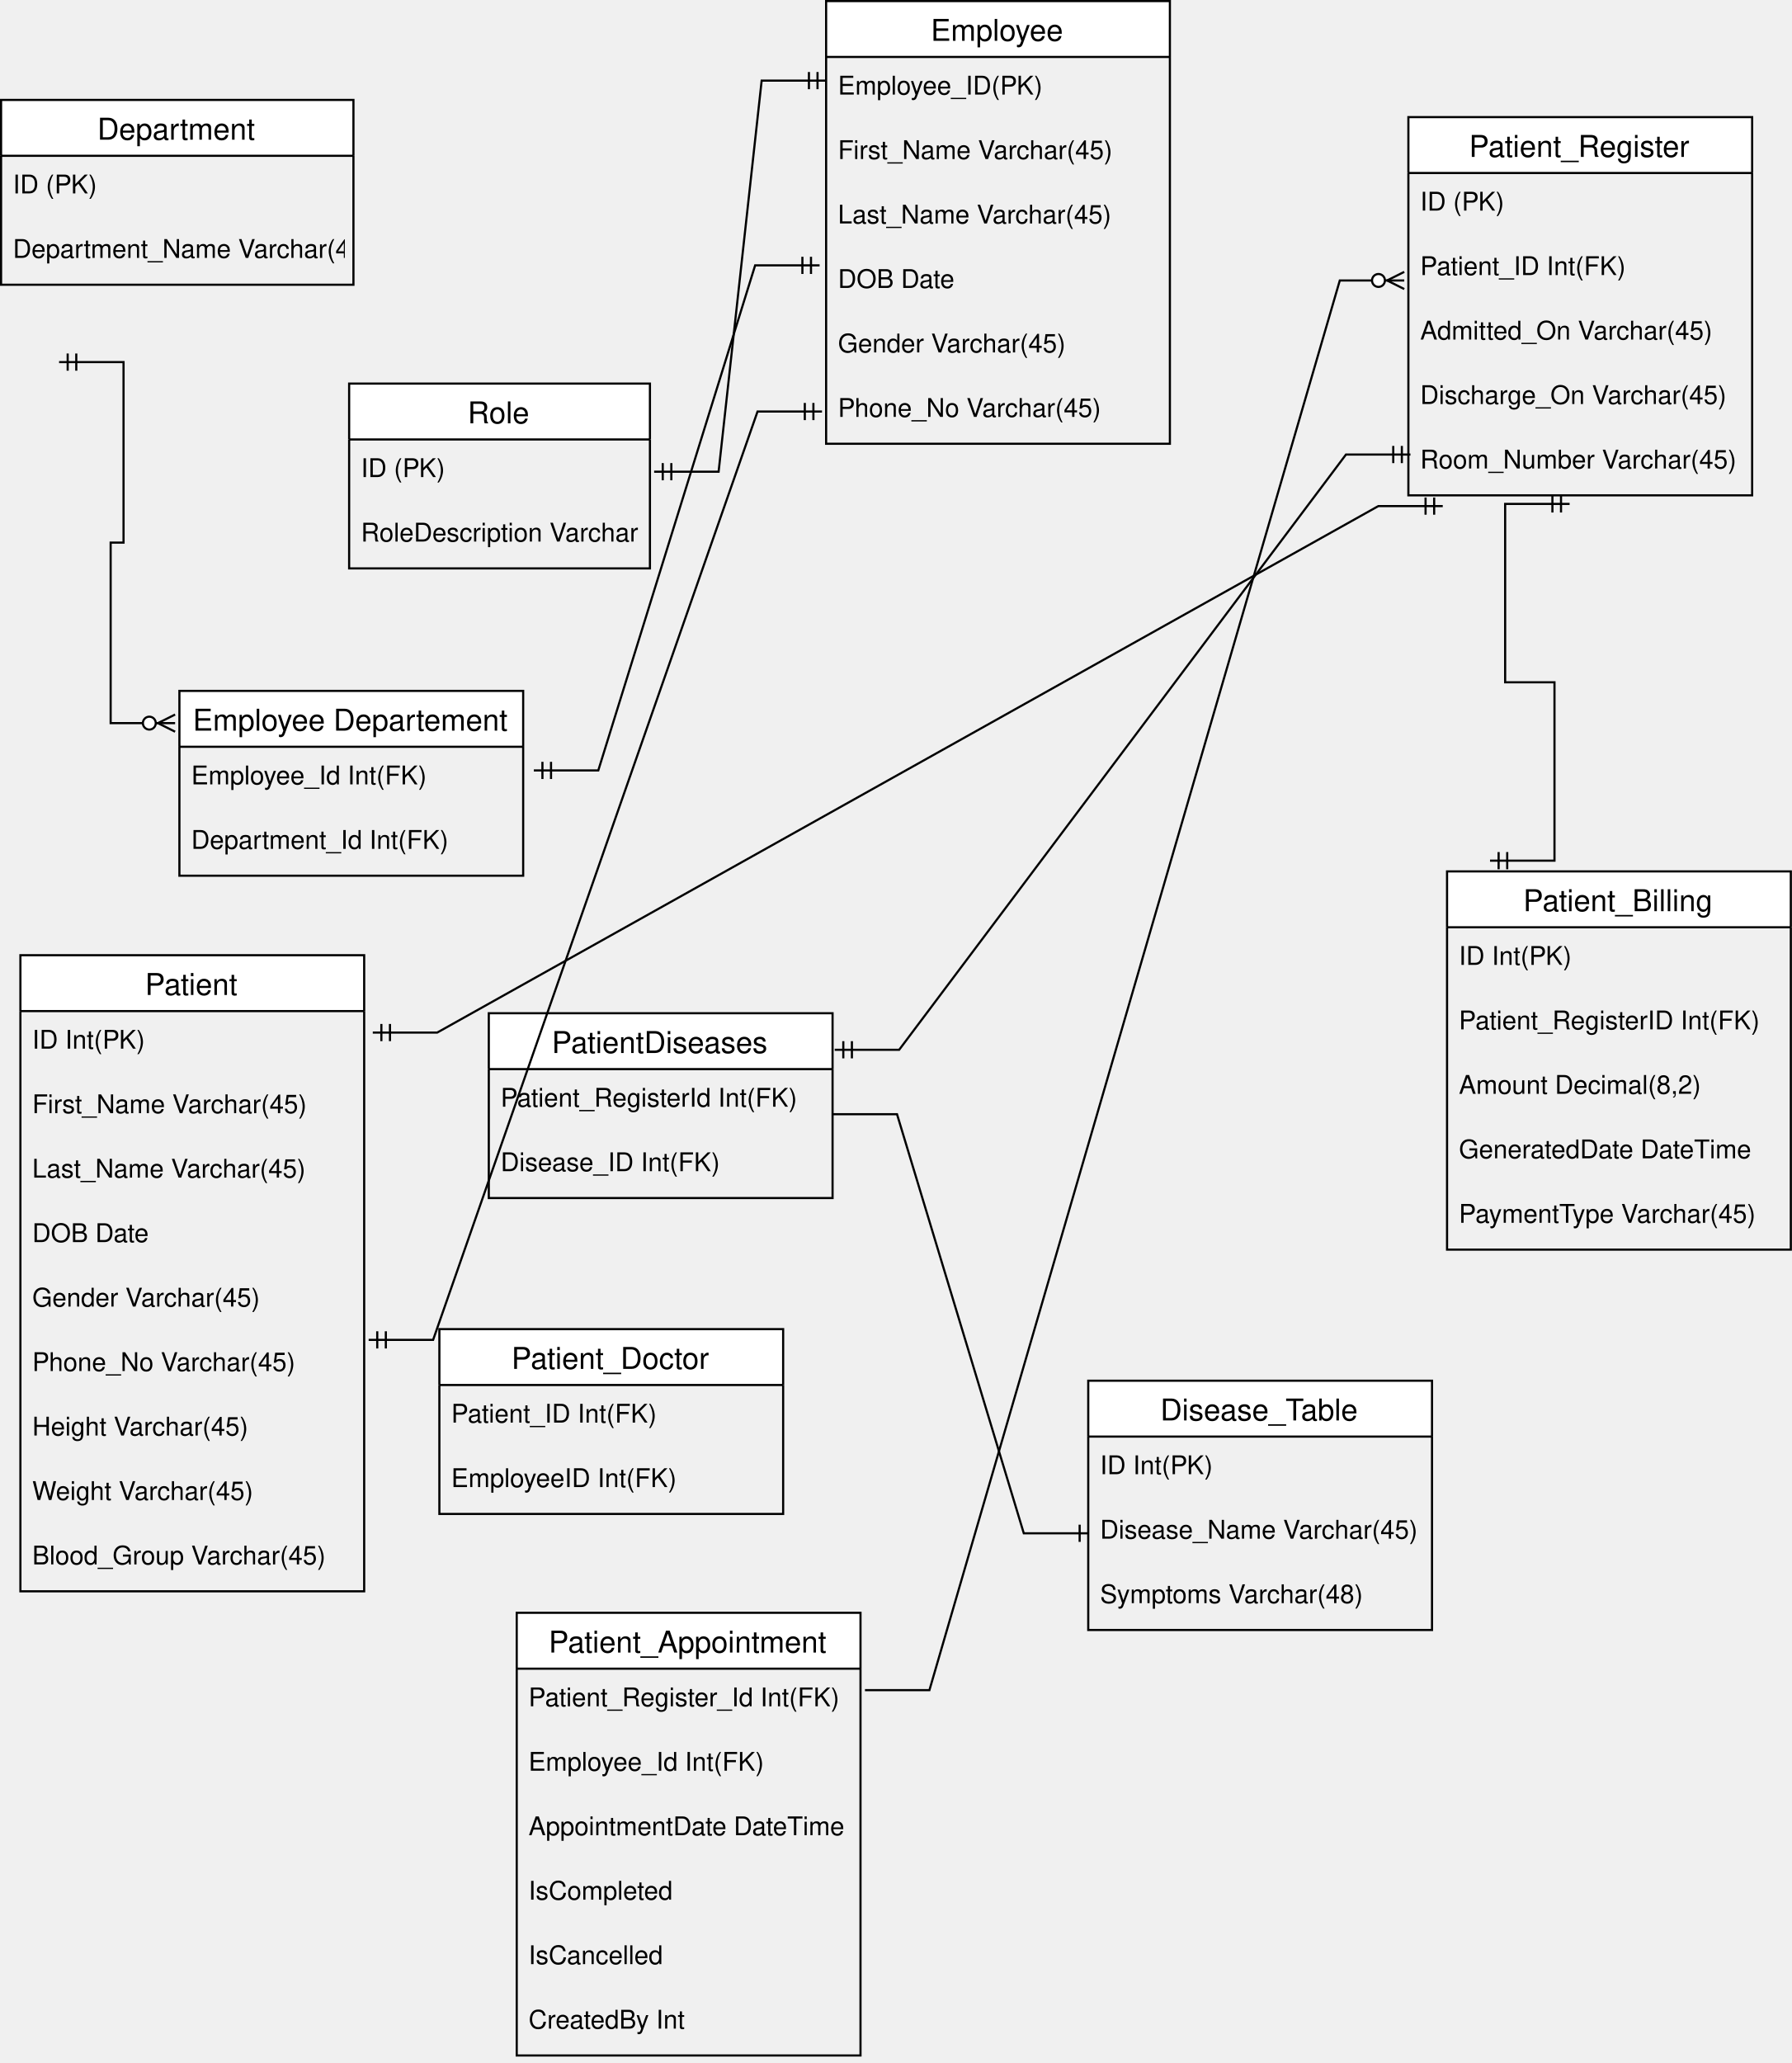
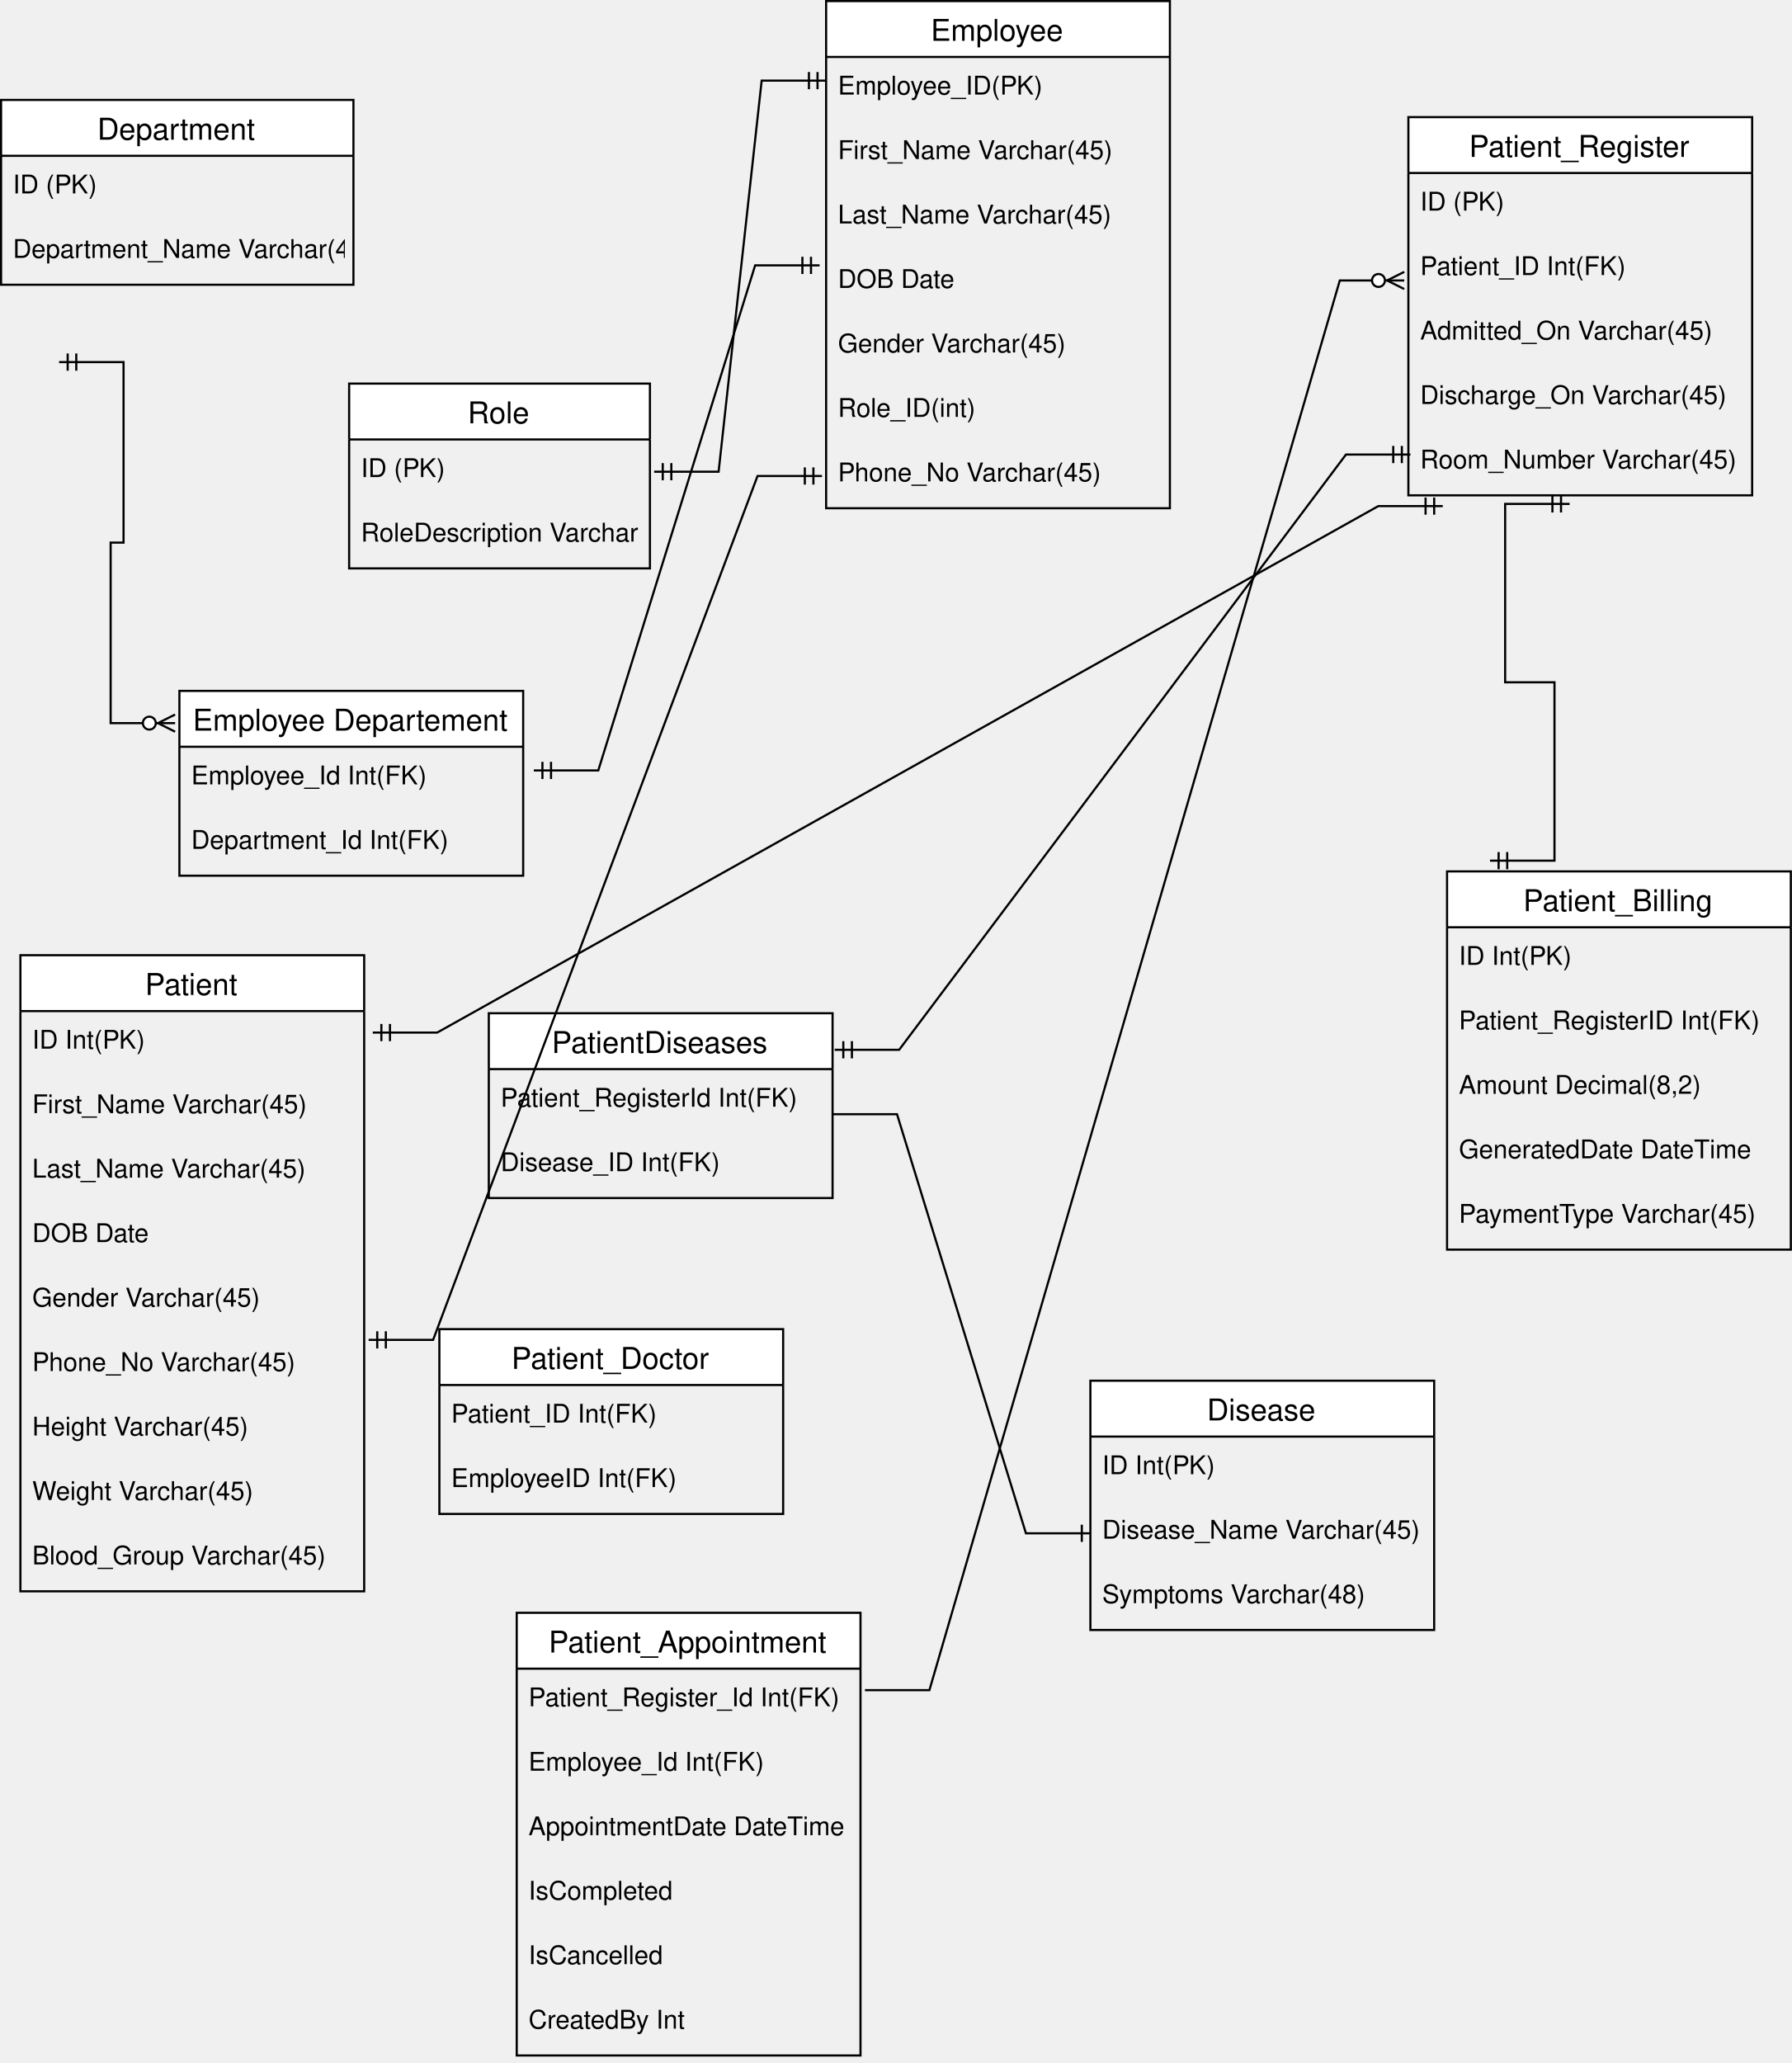
- <svg xmlns="http://www.w3.org/2000/svg" version="1.1" width="834px" height="960px" viewBox="-0.5 -0.5 834 960" content="&lt;mxfile host=&quot;app.diagrams.net&quot; modified=&quot;2022-04-13T08:06:04.746Z&quot; agent=&quot;5.0 (Windows NT 10.0; Win64; x64) AppleWebKit/537.36 (KHTML, like Gecko) Chrome/100.0.49.75 Safari/537.36&quot; etag=&quot;mmQfSFdGTIokYas659cC&quot; version=&quot;17.4.3&quot; type=&quot;github&quot;&gt;&lt;diagram id=&quot;Iy3N-nfoCOLkDRjxHkdD&quot; name=&quot;Page-1&quot;&gt;7V1tc5s4EP41mel9cAaJF5uPsd2muctbkzS96xcPMYrNFZAHy43Jrz8Bkg1IsR2DwblRp9NaQshCz7Or1WpZn+iDYHkeObPpFXaRfwI1d3miD08gBNDq0f+Smjir6fVgVjGJPDer0tYV994rYnfy2oXnonmhIcHYJ96MVYKscozDEI1JoaETRfil2OwZ+26hYuZMUOGmpOJ+7PhIaPbDc8mUPQXsruu/Im8yZd8MgGVnV56c8a9JhBch+74TqD+nf7LLgcP7Yt87nzoufslV6Z9P9EGEMck+BcsB8pO5LU7blzeursYdoZDsdMPDd3I76f5rjGxtcTX62n187HcAZPD9dvwFm5Ehop2SIOl2AE/O+PBJzKds/uIFvhPSUv8Zh+SeXdFoeTz1fPfSifEiGdOc0Dnipf4UR94rbe/49BKgFfRyRBgjoFVocZ/cyfqM0Jy2ueUPCkpVV86y0PDSmRM+Guz7zmzuPaXjS24MnGjihX1MCA5YI8f3JiH9PKZ9oYg/UzYqYNCyONFs7n+jiKBlropN/DnCASJRTJuwqx3DzG5hQtIBOuvjZc05YBlZ3TTHt57FqM5oPln1vYaafmBovwt5W0D+gv6jfbr96w8BcvqcJEUswr/QAPuYTtQwxBkHPN8vVc1nztgLJ5foOXkMY11zx54sqcJ0/p79VCSmnuuiMIEQE4c4Tys+zbAXkvTRzT79S7k40E7NE5OOaUDLYF2mf5PmERngkA7T8VKwECXDC0oIUYAVymHdLCHb0WboQms3bHXtUNjynqVSPbp2AkQvPjrReOpEnwxT4V0Jb7N9vE0BbwFS5NJ1jxXpFHgkvkO+Qzwcfl5fEWZtSgKurlHoniULLi1+vntFEX7AV04Yc0W+vhY4oXuT8iJdHpHLwH1TkSZD2zjR+ZnVNHFmV5VR+ki/i2u7bL7Zd9wmfMvpadAr6mm72MMcL6IxYjfl19pSP7pV6AaYpX7ofE0QEfpJwV89dhU+WAIfPgczH8coEfxMFaB0hVdre9W1XS9SBhiGRBtIOHu4lV3vvon+6MKlFy5C8umLWuWlElNtlZfgfECtv8l2V0jXhrR0fW8UaUNE+g7TSVXau6r2BqBbVN8i1EajyttQ27KdxNioZVsmw/ZwYmyK27JEjIdoPo68WWKKr7dlCusqWMtUdrNYW5tMcKW2qxrdul1Q2x3Q7e62SEPtYKrb2mR3D5UCf0NAPpDFbYl22BcvmiuXWt1Qt29yW6IdlihChXTNSPdaR7orcZbf9BM/mUPEtVqB+w5wAWgfXSCge45ClxomSojrw9loH2co4Hw7pdiMrrFCukaku+0jLZrZtw7x6KMOvTmdFDRXG6zqfjEexsNtb7v1Y42uaHwz3Ed3aOLN6Vwon/cWkflAe62uaIAz+R6lDlEFcw0wt7/P6on2GZfqPkWLAqG0eWVtbsHiITXk5W24r5b7AwAvGmwruVauMrmMfCD13dO3r9ZKjdcE9xGocTEC7SzAizQoaojGXuD4n6jOGUCFdCWk23eX9cSDrXMUosghyM08Zqnj7MELlPOsEtRH4DzrybZccRJe9BDPlBu8TrDb96DZoh+8vGIrU7y6Kc5ffFqdXEO9dVvcFjdhKuhok4h8IEPcljjGmVgrA7wumNs3wG1xv3XmBh6hVtnoJhdXppbqqli3b4JzX3zRNZqgO0EK7FrBPgIj3BY3XHcYB6PrRfCkjrFrBbt1I5zy7a3VWtnelW3vTum9PGjtGjRqH8r0hkC5wXcU6LVsfBzrm6oUAV4VMXoIqFu3wCEQXeAqYvQASLduf0MgWmQqYrQecNu3tyEQ48tUxGjtOB+BqS053FARo/Uj3XrE6CoFVw5pltNL4Vyfra21j7O4ef6hcK4bZ719nMU9c9/H2B2dR3gxU2DXuYFuHWxJLiN+fjXEY0KxUo6xqo6xVYIqBrthyNITNhntDyVJjNSx5Wbx/oA5jKAkhxF/Z17BXBfMTfrGzK/YGnz/+mi6f7qda23p+pNxR1yv+ascD+ncKg1eVYMbFihqcMvcDfOVw6V20MWABHWwsVE6jlJtS0csjT9I5Vk5u+sEunXFLR5p3MfBjKq2eR7kngK5AshNnmdIRyy+aCnAWW/y4AxzWvXF83mDYqpgtPTI3/xW+vmfpP60y0rDZa7ZMM4VblHk0UlJVtnNKYezTL4bzKzV68ZZrt7tyvBokhjrXaNgCugcz3dnMbaLWeshn5L60xhLJ1YSC3NgYq4zV++Y0pp+ZRT/nZLTsGxekbAVnAJd5xVrwqalOF/ambJ5Im6OFDsaKlpG+b1TfT8qWr1imk5bb5SJsPH86vszsaOdaqBARe0U7kfFlRY+1fSiJtatRnUxdwZtFwGezOloRABqsMBcYJW62Fcb87j+pkRAdMMerQhoRfYzslZgf7pLX7PfbJL7PCHwdu7zaMaj4T7oFS0Rvp14L/UhLP18TsPav3EDuYodomlWLfT/P9khuqEXCKSDPZWwybUu64gnqWmIiZLf9Tk6Jq61JjQLWlPPjJB36c0cr0HJuq6Z1VsV8SpS+wPyH5ZsBx3s+8M25S1huaNDC8AH2BLmzAa9IABgf/qnRj0s6nWzaf5LHCKbczEeMf/33IfqpURKxsHof2XCm9feGZz6j6P4W2wZv25+dt7OlXU2Sz2f6jed6omHKPHF7O74jn4t2eWl0MM3oefJGdQv/mwWmqM8XpOOWDw5Vb/fVTPGTZ6sSUcsHqHmVLjKo1Qb0E2erklHLLqOL+YDTOWZWmWuQnZ/ZBt9VUg6ZNElSqF1wjG9VUFbCdom3w6SDlmMPh1EKElx14+zBVjBWwHeJl8Jipc/7y7Pvt3Z3Qs7eJr8nD4GE4k1LeB5wN9L3inyQXAfVPKfyRwIVhUXWmlvv9WnsGlTs4NHDcoJ1ZgDmROE+321PR0IZQdyxyhtGPf2INBihDHJN4+c2fQKuyhp8R8=&lt;/diagram&gt;&lt;/mxfile&gt;" resource="https://app.diagrams.net/?title=Copy%20of%20HMS%20system.drawio&amp;client=1#HMahima-01%2FTraining-Repository%2Fmain%2FHospital%20Management%20System%2FHospital%20Management%20System.drawio.svg" style="background-color: rgb(255, 255, 255);">
+ <svg xmlns="http://www.w3.org/2000/svg" version="1.1" width="834px" height="960px" viewBox="-0.5 -0.5 834 960" content="&lt;mxfile host=&quot;app.diagrams.net&quot; modified=&quot;2022-04-14T15:59:22.372Z&quot; agent=&quot;5.0 (Windows NT 10.0; Win64; x64) AppleWebKit/537.36 (KHTML, like Gecko) Chrome/100.0.49.88 Safari/537.36&quot; etag=&quot;CUvm_jUffuSygKY14HD_&quot; version=&quot;17.4.3&quot; type=&quot;github&quot;&gt;&lt;diagram id=&quot;Iy3N-nfoCOLkDRjxHkdD&quot; name=&quot;Page-1&quot;&gt;7Z1fc5s4EMA/TWZ6D84g8cfmMbbbNHdNkyZtepcXDzGKzRWQD8uN6ac/ARIGpDiOweDcqdNpjQBZ6Le7Wq0W+UQfBevzyFnML7GL/BOouesTfXwCIYDWgP6XlMRZyWAAs4JZ5LlZkbYpuPV+IXYnL115LlqWLiQY+8RbsEKQFU5xGKIpKV3oRBF+Kl/2iH23VLBwZqh0U1JwO3V8JFz23XPJnD0F7G/KPyJvNmffDIBlZ2cenOmPWYRXIfu+E6g/pn+y04HD62Lfu5w7Ln4qFOnvT/RRhDHJPgXrEfKTvi1324dnzubtjlBIdrrh6zdyPev/bUxsbXU5+di/uxv2AGT4fjr+ivXIGNFKSZBUO4InZ7z5JOZdtnzyAt8J6dHwEYfklp3R6PF07vnuJyfGq6RNS0L7iB8N5zjyftHrHZ+eArSAno4Ikwhola64Te5kdUZoSa+55g8KKkWXzrp04SdnSXhrsO87i6X3kLYvuTFwopkXDjEhOGAXOb43C+nnKa0LRfyZslYBgx6LHc36/ieKCFoXiljHnyMcIBLF9BJ2tmeY2S1MSXpAZ3U8bWQOWEZWNi/I28Bios7EfJbXvUFNPzDaryJvC+Qv6D/au+s/fhOQ0+ckKbEI/0Aj7GPaUeMQZzLg+X6laLlwpl44+4Qek8cwNiU37MmSIkz779FPVWLuuS4KE4SYOMR5yOVpgb2QpI9uDulfKosj7dQ8MWmbRvQYbI7p3+TyiIxwSJvpeCksRIXhCSUCUcIK5Vi3a8jLtBldaO3GVtcOxZbXLNXqyWcnQPTknRNN5070zjAV71q8ze55mwJvASly6bjHDmkXeCS+Qb5DPBy+35wRem1OAm6uUeieJQMuPXx/8wtF+Cu+dMKYG/LNucAJ3atULtLhEbkM7rOGNGna1o4u9qymiT2bF0bpI/0sj+2y/mbfcZ3IW8FOg0HZTtvlGpZ4FU0Ru6k41lbq0a1SNcCs1EP7a4aIUE8KP3/sOvJgCfLwPlj4OEaJ4memAKUjvBrb647tellkgGFIrIFEZg83suv9Z+lPLlx64iIk7z6oUV6qMfVGeQnnA1r9bb67It0Yaen43ippQyR9g2mnKutd13oD0C+bbxG10arxNtS0bCc1NhqZlsnYHk6NTXFalqjxGC2nkbdIXPHNtEyxrsNaZrLbZW1tc8GV2a7rdOt2yWz3QL+/2yCdz80OgHyb3z1WBvwZBXlDHrcl+mEfvGipQmpNo+7e5bZEPywxhIp0w6QHnZPuS4LlV8MkTuYQcaxWcF8BF4Du6QKB7jkKXeqYKCVujrPRIufHh+8r7f7+y+9nveHiL8ux3X/Cnkg5mVklbhftlv8RXYHZ7sCfp9vvXouhwPd6TtlMPmOlxw162Fr3pMVJ1LVDPPqoY29JOwUtBcRq+rwzZ36WJ2lx7nbni1Z9cWrFuE9u0Mxb0r5QKxovqMwbmkn3xekV0+9JGu5WmBvA3P0seiD6ZVyrh5QWBaGseW1rbsFyCgLkxy9xzx27A4AXHbZcr1UgVK4jb8h8D/SXR2tlxhvCfQRmXMwvPAvwKk15G6OpFzj+O2pzRlCRrkW6+2DoQFy2PEchihyC3CwemoZFv3qBCo3WQn0EodGBbMoVJ8ljX+OFWuRoEnab8VF5o21xlaM6YitXvL4rzl9ry/MSoN65L26LkzCVUrZNRd6QI25LAuNMrZUD3hTm7h1wW5xvnbmBR6hXNrkqZA2qobou6+5dcB6LL4dGE7ozpGA3CvsInHBbnHDdYBxMPq+CB5Wk0Cjszp1wKm/PjdbK967te/cqb11Ca9eUYPtQrjcEKgy+o0JvdOPteN/UpAh4VT7wIVB37oFDIIbAVT7wAUh37n9DIHpkKh+4Gbjd+9sQiPllKh+4cc5H4GpLFjdUxmjzpDvPDc43WCuQZju2Kc7N+dqdZwZvZoQbzt8V56Y5691zFufMQx9jd3Ie4dVCwW5yAt05bMlOVXz9aoynhLJSgbG6gbF8+zGG3TBkm0+2me0PJVtUqWXL7er9BneogpIdqviOCApzU5jbjI2ZH7E1+vbxznR/d3uftbXrz6Y9cbxmr3Io213bdhsWLNtuy9yNdh5qaRy3mIqgljS26sVRGmxpi6WZB+lLWSrM3STozk22uJhxGwcLatqWRcgDBbkG5DZXMqQtFl+xFHA2uyl0xpwWffB8fkF5C2i09sif/Fb6+a+k/LTPjsbrwmXjuHBwjSKPdkoyym7fSjrboXmLg5W/aJztwfyyMTyazan1vlFyBXTO89W7U9vlXyOAvEua355a2rGSLJgDC+ZmR/IdtyqnXxnFf6bCaVg2L0ikFZwCXecFG4FNj+Li0c4iWxTE7TliRyOKllF941TfTxStQXn7VVtvVRJh6/vm7y+JPe1UAyVR1E7hfqKYW+FTTS9bYt1q1RbzMNDLKsA36ToaFYBaeWIGrEoV+1pjntHflgqIAdijVQGtLP1MWGtIfzpL30i/2abs842eX5Z9nsd4NLIPBmVPhE8nXiv6EFZ+Fqll69+6g1zHD9E0qxHx/y/5IbqhlwRIB3saYZNbXVYR356mJUmU/F7T0UnixmpCs2Q19cwJeZXdLMg1qHjXDUv1i4Y4z9F+g/IPK76DDvb9waLqlLBa0aEV4A1MCQtug15SALC/+KdOPSzbdbNt+ZcERLbvwnjE8r/nPFSvbKFkHEz8L0149WtwBuf+3ST+ElvGj6t7ye6lfDX8bJFGPtVvdTWTCVGRF7O/49v5efpbnSCtFD18Fj3flkH9ktN2pTnK5TVpi8WVU/W7bA0zbnNlTdpicQm1YMLVDkqNgW5zdU3aYjF0fLEcYarP1CtzFdn9ybb6kpC0yWJIlKJ1wim9VaGthbbN94KkTRbzTkcRSja3G8bZAKzw1sDb5stA8fr+5tPZlxu7f2EHD7P7+V0wk3jTAs8D/g72TpkPQvigVvxMFkCwDhhC2zaH2SGAdmwBhDyHgsd9tT0DCNUAcs+oTBj3jiDQwwhjUrw8chbzS+yi5Ip/AQ==&lt;/diagram&gt;&lt;/mxfile&gt;" resource="https://app.diagrams.net/?title=Copy%20of%20HMS%20system.drawio&amp;client=1#HMahima-01%2FTraining-Repository%2Fmain%2FHospital%20Management%20System%2FHospital%20Management%20System.drawio.svg" style="background-color: rgb(255, 255, 255);">
  <defs>
    <clipPath id="mx-clip-4-77-156-30-0">
      <rect x="4" y="77" width="156" height="30" />
    </clipPath>
    <clipPath id="mx-clip-4-107-156-30-0">
      <rect x="4" y="107" width="156" height="30" />
    </clipPath>
    <clipPath id="mx-clip-87-352-152-30-0">
      <rect x="87" y="352" width="152" height="30" />
    </clipPath>
    <clipPath id="mx-clip-87-382-152-30-0">
      <rect x="87" y="382" width="152" height="30" />
    </clipPath>
    <clipPath id="mx-clip-166-209-132-30-0">
      <rect x="166" y="209" width="132" height="30" />
    </clipPath>
    <clipPath id="mx-clip-166-239-132-30-0">
      <rect x="166" y="239" width="132" height="30" />
    </clipPath>
    <clipPath id="mx-clip-388-31-152-30-0">
      <rect x="388" y="31" width="152" height="30" />
    </clipPath>
    <clipPath id="mx-clip-388-61-152-30-0">
      <rect x="388" y="61" width="152" height="30" />
    </clipPath>
    <clipPath id="mx-clip-388-91-152-30-0">
      <rect x="388" y="91" width="152" height="30" />
    </clipPath>
    <clipPath id="mx-clip-388-121-152-30-0">
      <rect x="388" y="121" width="152" height="30" />
    </clipPath>
    <clipPath id="mx-clip-388-151-152-30-0">
      <rect x="388" y="151" width="152" height="30" />
    </clipPath>
    <clipPath id="mx-clip-388-181-152-30-0">
      <rect x="388" y="181" width="152" height="30" />
    </clipPath>
+     <clipPath id="mx-clip-388-211-152-30-0">
+       <rect x="388" y="211" width="152" height="30" />
+     </clipPath>
    <clipPath id="mx-clip-231-502-152-30-0">
      <rect x="231" y="502" width="152" height="30" />
    </clipPath>
    <clipPath id="mx-clip-231-532-152-30-0">
      <rect x="231" y="532" width="152" height="30" />
    </clipPath>
    <clipPath id="mx-clip-677-436-152-30-0">
      <rect x="677" y="436" width="152" height="30" />
    </clipPath>
    <clipPath id="mx-clip-677-466-152-30-0">
      <rect x="677" y="466" width="152" height="30" />
    </clipPath>
    <clipPath id="mx-clip-677-496-152-30-0">
      <rect x="677" y="496" width="152" height="30" />
    </clipPath>
    <clipPath id="mx-clip-677-526-152-30-0">
      <rect x="677" y="526" width="152" height="30" />
    </clipPath>
    <clipPath id="mx-clip-677-556-152-30-0">
      <rect x="677" y="556" width="152" height="30" />
    </clipPath>
    <clipPath id="mx-clip-659-85-152-30-0">
      <rect x="659" y="85" width="152" height="30" />
    </clipPath>
    <clipPath id="mx-clip-659-115-152-30-0">
      <rect x="659" y="115" width="152" height="30" />
    </clipPath>
    <clipPath id="mx-clip-659-145-152-30-0">
      <rect x="659" y="145" width="152" height="30" />
    </clipPath>
    <clipPath id="mx-clip-659-175-152-30-0">
      <rect x="659" y="175" width="152" height="30" />
    </clipPath>
    <clipPath id="mx-clip-659-205-152-30-0">
      <rect x="659" y="205" width="152" height="30" />
    </clipPath>
    <clipPath id="mx-clip-13-475-152-30-0">
      <rect x="13" y="475" width="152" height="30" />
    </clipPath>
    <clipPath id="mx-clip-13-505-152-30-0">
      <rect x="13" y="505" width="152" height="30" />
    </clipPath>
    <clipPath id="mx-clip-13-535-152-30-0">
      <rect x="13" y="535" width="152" height="30" />
    </clipPath>
    <clipPath id="mx-clip-13-565-152-30-0">
      <rect x="13" y="565" width="152" height="30" />
    </clipPath>
    <clipPath id="mx-clip-13-595-152-30-0">
      <rect x="13" y="595" width="152" height="30" />
    </clipPath>
    <clipPath id="mx-clip-13-625-152-30-0">
      <rect x="13" y="625" width="152" height="30" />
    </clipPath>
    <clipPath id="mx-clip-13-655-152-30-0">
      <rect x="13" y="655" width="152" height="30" />
    </clipPath>
    <clipPath id="mx-clip-13-685-152-30-0">
      <rect x="13" y="685" width="152" height="30" />
    </clipPath>
    <clipPath id="mx-clip-13-715-152-30-0">
      <rect x="13" y="715" width="152" height="30" />
    </clipPath>
    <clipPath id="mx-clip-208-649-152-30-0">
      <rect x="208" y="649" width="152" height="30" />
    </clipPath>
    <clipPath id="mx-clip-208-679-152-30-0">
      <rect x="208" y="679" width="152" height="30" />
    </clipPath>
-     <clipPath id="mx-clip-510-673-152-30-0">
-       <rect x="510" y="673" width="152" height="30" />
-     </clipPath>
-     <clipPath id="mx-clip-510-703-152-30-0">
-       <rect x="510" y="703" width="152" height="30" />
-     </clipPath>
-     <clipPath id="mx-clip-510-733-152-30-0">
-       <rect x="510" y="733" width="152" height="30" />
+     <clipPath id="mx-clip-511-673-152-30-0">
+       <rect x="511" y="673" width="152" height="30" />
+     </clipPath>
+     <clipPath id="mx-clip-511-703-152-30-0">
+       <rect x="511" y="703" width="152" height="30" />
+     </clipPath>
+     <clipPath id="mx-clip-511-733-152-30-0">
+       <rect x="511" y="733" width="152" height="30" />
    </clipPath>
    <clipPath id="mx-clip-244-781-152-30-0">
      <rect x="244" y="781" width="152" height="30" />
    </clipPath>
    <clipPath id="mx-clip-244-811-152-30-0">
      <rect x="244" y="811" width="152" height="30" />
    </clipPath>
    <clipPath id="mx-clip-244-841-152-30-0">
      <rect x="244" y="841" width="152" height="30" />
    </clipPath>
    <clipPath id="mx-clip-244-871-152-30-0">
      <rect x="244" y="871" width="152" height="30" />
    </clipPath>
    <clipPath id="mx-clip-244-901-152-30-0">
      <rect x="244" y="901" width="152" height="30" />
    </clipPath>
    <clipPath id="mx-clip-244-931-152-30-0">
      <rect x="244" y="931" width="152" height="30" />
    </clipPath>
  </defs>
  <g>
    <path d="M 0 72 L 0 46 L 164 46 L 164 72" fill="rgb(255, 255, 255)" stroke="rgb(0, 0, 0)" stroke-miterlimit="10" pointer-events="all" />
    <path d="M 0 72 L 0 132 L 164 132 L 164 72" fill="none" stroke="rgb(0, 0, 0)" stroke-miterlimit="10" pointer-events="none" />
    <path d="M 0 72 L 164 72" fill="none" stroke="rgb(0, 0, 0)" stroke-miterlimit="10" pointer-events="none" />
    <g fill="rgb(0, 0, 0)" font-family="Helvetica" pointer-events="none" text-anchor="middle" font-size="14px">
      <text x="81.5" y="64.5">Department </text>
    </g>
    <g fill="rgb(0, 0, 0)" font-family="Helvetica" pointer-events="none" clip-path="url(#mx-clip-4-77-156-30-0)" font-size="12px">
      <text x="5.5" y="89.5">ID (PK)</text>
    </g>
    <g fill="rgb(0, 0, 0)" font-family="Helvetica" pointer-events="none" clip-path="url(#mx-clip-4-107-156-30-0)" font-size="12px">
      <text x="5.5" y="119.5">Department_Name Varchar(45)</text>
    </g>
    <path d="M 27 168 L 57 168 L 57 252 L 51 252 L 51 336 L 81 336" fill="none" stroke="rgb(0, 0, 0)" stroke-miterlimit="10" pointer-events="none" />
    <path d="M 31 164 L 31 172 M 35 164 L 35 172" fill="none" stroke="rgb(0, 0, 0)" stroke-miterlimit="10" pointer-events="none" />
    <ellipse cx="69" cy="336" rx="3" ry="3" fill="#ffffff" stroke="rgb(0, 0, 0)" pointer-events="none" />
    <path d="M 81 332 L 73 336 L 81 340" fill="none" stroke="rgb(0, 0, 0)" stroke-miterlimit="10" pointer-events="none" />
    <path d="M 83 347 L 83 321 L 243 321 L 243 347" fill="rgb(255, 255, 255)" stroke="rgb(0, 0, 0)" stroke-miterlimit="10" pointer-events="none" />
    <path d="M 83 347 L 83 407 L 243 407 L 243 347" fill="none" stroke="rgb(0, 0, 0)" stroke-miterlimit="10" pointer-events="none" />
    <path d="M 83 347 L 243 347" fill="none" stroke="rgb(0, 0, 0)" stroke-miterlimit="10" pointer-events="none" />
    <g fill="rgb(0, 0, 0)" font-family="Helvetica" pointer-events="none" text-anchor="middle" font-size="14px">
      <text x="162.5" y="339.5">Employee Departement</text>
    </g>
    <g fill="rgb(0, 0, 0)" font-family="Helvetica" pointer-events="none" clip-path="url(#mx-clip-87-352-152-30-0)" font-size="12px">
      <text x="88.5" y="364.5">Employee_Id Int(FK)</text>
    </g>
    <g fill="rgb(0, 0, 0)" font-family="Helvetica" pointer-events="none" clip-path="url(#mx-clip-87-382-152-30-0)" font-size="12px">
      <text x="88.5" y="394.5">Department_Id Int(FK)</text>
    </g>
    <path d="M 162 204 L 162 178 L 302 178 L 302 204" fill="rgb(255, 255, 255)" stroke="rgb(0, 0, 0)" stroke-miterlimit="10" pointer-events="none" />
    <path d="M 162 204 L 162 264 L 302 264 L 302 204" fill="none" stroke="rgb(0, 0, 0)" stroke-miterlimit="10" pointer-events="none" />
    <path d="M 162 204 L 302 204" fill="none" stroke="rgb(0, 0, 0)" stroke-miterlimit="10" pointer-events="none" />
    <g fill="rgb(0, 0, 0)" font-family="Helvetica" pointer-events="none" text-anchor="middle" font-size="14px">
      <text x="231.5" y="196.5">Role</text>
    </g>
    <g fill="rgb(0, 0, 0)" font-family="Helvetica" pointer-events="none" clip-path="url(#mx-clip-166-209-132-30-0)" font-size="12px">
      <text x="167.5" y="221.5">ID (PK)</text>
    </g>
    <g fill="rgb(0, 0, 0)" font-family="Helvetica" pointer-events="none" clip-path="url(#mx-clip-166-239-132-30-0)" font-size="12px">
      <text x="167.5" y="251.5">RoleDescription Varchar</text>
    </g>
    <path d="M 384 26 L 384 0 L 544 0 L 544 26" fill="rgb(255, 255, 255)" stroke="rgb(0, 0, 0)" stroke-miterlimit="10" pointer-events="none" />
-     <path d="M 384 26 L 384 206 L 544 206 L 544 26" fill="none" stroke="rgb(0, 0, 0)" stroke-miterlimit="10" pointer-events="none" />
+     <path d="M 384 26 L 384 236 L 544 236 L 544 26" fill="none" stroke="rgb(0, 0, 0)" stroke-miterlimit="10" pointer-events="none" />
    <path d="M 384 26 L 544 26" fill="none" stroke="rgb(0, 0, 0)" stroke-miterlimit="10" pointer-events="none" />
    <g fill="rgb(0, 0, 0)" font-family="Helvetica" pointer-events="none" text-anchor="middle" font-size="14px">
      <text x="463.5" y="18.5">Employee</text>
    </g>
    <g fill="rgb(0, 0, 0)" font-family="Helvetica" pointer-events="none" clip-path="url(#mx-clip-388-31-152-30-0)" font-size="12px">
      <text x="389.5" y="43.5">Employee_ID(PK)</text>
    </g>
    <g fill="rgb(0, 0, 0)" font-family="Helvetica" pointer-events="none" clip-path="url(#mx-clip-388-61-152-30-0)" font-size="12px">
      <text x="389.5" y="73.5">First_Name Varchar(45)</text>
    </g>
    <g fill="rgb(0, 0, 0)" font-family="Helvetica" pointer-events="none" clip-path="url(#mx-clip-388-91-152-30-0)" font-size="12px">
      <text x="389.5" y="103.5">Last_Name Varchar(45)</text>
    </g>
    <g fill="rgb(0, 0, 0)" font-family="Helvetica" pointer-events="none" clip-path="url(#mx-clip-388-121-152-30-0)" font-size="12px">
      <text x="389.5" y="133.5">DOB Date</text>
    </g>
    <g fill="rgb(0, 0, 0)" font-family="Helvetica" pointer-events="none" clip-path="url(#mx-clip-388-151-152-30-0)" font-size="12px">
      <text x="389.5" y="163.5">Gender Varchar(45)</text>
    </g>
    <g fill="rgb(0, 0, 0)" font-family="Helvetica" pointer-events="none" clip-path="url(#mx-clip-388-181-152-30-0)" font-size="12px">
-       <text x="389.5" y="193.5">Phone_No Varchar(45)</text>
+       <text x="389.5" y="193.5">Role_ID(int)</text>
+     </g>
+     <g fill="rgb(0, 0, 0)" font-family="Helvetica" pointer-events="none" clip-path="url(#mx-clip-388-211-152-30-0)" font-size="12px">
+       <text x="389.5" y="223.5">Phone_No Varchar(45)</text>
    </g>
    <path d="M 227 497 L 227 471 L 387 471 L 387 497" fill="rgb(255, 255, 255)" stroke="rgb(0, 0, 0)" stroke-miterlimit="10" pointer-events="none" />
    <path d="M 227 497 L 227 557 L 387 557 L 387 497" fill="none" stroke="rgb(0, 0, 0)" stroke-miterlimit="10" pointer-events="none" />
    <path d="M 227 497 L 387 497" fill="none" stroke="rgb(0, 0, 0)" stroke-miterlimit="10" pointer-events="none" />
    <g fill="rgb(0, 0, 0)" font-family="Helvetica" pointer-events="none" text-anchor="middle" font-size="14px">
      <text x="306.5" y="489.5">PatientDiseases</text>
    </g>
    <g fill="rgb(0, 0, 0)" font-family="Helvetica" pointer-events="none" clip-path="url(#mx-clip-231-502-152-30-0)" font-size="12px">
      <text x="232.5" y="514.5">Patient_RegisterId Int(FK)</text>
    </g>
    <g fill="rgb(0, 0, 0)" font-family="Helvetica" pointer-events="none" clip-path="url(#mx-clip-231-532-152-30-0)" font-size="12px">
      <text x="232.5" y="544.5">Disease_ID Int(FK)</text>
    </g>
    <path d="M 673 431 L 673 405 L 833 405 L 833 431" fill="rgb(255, 255, 255)" stroke="rgb(0, 0, 0)" stroke-miterlimit="10" pointer-events="none" />
    <path d="M 673 431 L 673 581 L 833 581 L 833 431" fill="none" stroke="rgb(0, 0, 0)" stroke-miterlimit="10" pointer-events="none" />
    <path d="M 673 431 L 833 431" fill="none" stroke="rgb(0, 0, 0)" stroke-miterlimit="10" pointer-events="none" />
    <g fill="rgb(0, 0, 0)" font-family="Helvetica" pointer-events="none" text-anchor="middle" font-size="14px">
      <text x="752.5" y="423.5">Patient_Billing</text>
    </g>
    <g fill="rgb(0, 0, 0)" font-family="Helvetica" pointer-events="none" clip-path="url(#mx-clip-677-436-152-30-0)" font-size="12px">
      <text x="678.5" y="448.5">ID Int(PK)</text>
    </g>
    <g fill="rgb(0, 0, 0)" font-family="Helvetica" pointer-events="none" clip-path="url(#mx-clip-677-466-152-30-0)" font-size="12px">
      <text x="678.5" y="478.5">Patient_RegisterID Int(FK)</text>
    </g>
    <g fill="rgb(0, 0, 0)" font-family="Helvetica" pointer-events="none" clip-path="url(#mx-clip-677-496-152-30-0)" font-size="12px">
      <text x="678.5" y="508.5">Amount Decimal(8,2)</text>
    </g>
    <g fill="rgb(0, 0, 0)" font-family="Helvetica" pointer-events="none" clip-path="url(#mx-clip-677-526-152-30-0)" font-size="12px">
      <text x="678.5" y="538.5">GeneratedDate DateTime</text>
    </g>
    <g fill="rgb(0, 0, 0)" font-family="Helvetica" pointer-events="none" clip-path="url(#mx-clip-677-556-152-30-0)" font-size="12px">
      <text x="678.5" y="568.5">PaymentType Varchar(45)</text>
    </g>
    <path d="M 655 80 L 655 54 L 815 54 L 815 80" fill="rgb(255, 255, 255)" stroke="rgb(0, 0, 0)" stroke-miterlimit="10" pointer-events="none" />
    <path d="M 655 80 L 655 230 L 815 230 L 815 80" fill="none" stroke="rgb(0, 0, 0)" stroke-miterlimit="10" pointer-events="none" />
    <path d="M 655 80 L 815 80" fill="none" stroke="rgb(0, 0, 0)" stroke-miterlimit="10" pointer-events="none" />
    <g fill="rgb(0, 0, 0)" font-family="Helvetica" pointer-events="none" text-anchor="middle" font-size="14px">
      <text x="734.5" y="72.5">Patient_Register</text>
    </g>
    <g fill="rgb(0, 0, 0)" font-family="Helvetica" pointer-events="none" clip-path="url(#mx-clip-659-85-152-30-0)" font-size="12px">
      <text x="660.5" y="97.5">ID (PK)</text>
    </g>
    <g fill="rgb(0, 0, 0)" font-family="Helvetica" pointer-events="none" clip-path="url(#mx-clip-659-115-152-30-0)" font-size="12px">
      <text x="660.5" y="127.5">Patient_ID Int(FK)</text>
    </g>
    <g fill="rgb(0, 0, 0)" font-family="Helvetica" pointer-events="none" clip-path="url(#mx-clip-659-145-152-30-0)" font-size="12px">
      <text x="660.5" y="157.5">Admitted_On Varchar(45)</text>
    </g>
    <g fill="rgb(0, 0, 0)" font-family="Helvetica" pointer-events="none" clip-path="url(#mx-clip-659-175-152-30-0)" font-size="12px">
      <text x="660.5" y="187.5">Discharge_On Varchar(45)</text>
    </g>
    <g fill="rgb(0, 0, 0)" font-family="Helvetica" pointer-events="none" clip-path="url(#mx-clip-659-205-152-30-0)" font-size="12px">
      <text x="660.5" y="217.5">Room_Number Varchar(45)</text>
    </g>
    <path d="M 9 470 L 9 444 L 169 444 L 169 470" fill="rgb(255, 255, 255)" stroke="rgb(0, 0, 0)" stroke-miterlimit="10" pointer-events="none" />
    <path d="M 9 470 L 9 740 L 169 740 L 169 470" fill="none" stroke="rgb(0, 0, 0)" stroke-miterlimit="10" pointer-events="none" />
    <path d="M 9 470 L 169 470" fill="none" stroke="rgb(0, 0, 0)" stroke-miterlimit="10" pointer-events="none" />
    <g fill="rgb(0, 0, 0)" font-family="Helvetica" pointer-events="none" text-anchor="middle" font-size="14px">
      <text x="88.5" y="462.5">Patient</text>
    </g>
    <g fill="rgb(0, 0, 0)" font-family="Helvetica" pointer-events="none" clip-path="url(#mx-clip-13-475-152-30-0)" font-size="12px">
      <text x="14.5" y="487.5">ID Int(PK)</text>
    </g>
    <g fill="rgb(0, 0, 0)" font-family="Helvetica" pointer-events="none" clip-path="url(#mx-clip-13-505-152-30-0)" font-size="12px">
      <text x="14.5" y="517.5">First_Name Varchar(45)</text>
    </g>
    <g fill="rgb(0, 0, 0)" font-family="Helvetica" pointer-events="none" clip-path="url(#mx-clip-13-535-152-30-0)" font-size="12px">
      <text x="14.5" y="547.5">Last_Name Varchar(45)</text>
    </g>
    <g fill="rgb(0, 0, 0)" font-family="Helvetica" pointer-events="none" clip-path="url(#mx-clip-13-565-152-30-0)" font-size="12px">
      <text x="14.5" y="577.5">DOB Date</text>
    </g>
    <g fill="rgb(0, 0, 0)" font-family="Helvetica" pointer-events="none" clip-path="url(#mx-clip-13-595-152-30-0)" font-size="12px">
      <text x="14.5" y="607.5">Gender Varchar(45)</text>
    </g>
    <g fill="rgb(0, 0, 0)" font-family="Helvetica" pointer-events="none" clip-path="url(#mx-clip-13-625-152-30-0)" font-size="12px">
      <text x="14.5" y="637.5">Phone_No Varchar(45)</text>
    </g>
    <g fill="rgb(0, 0, 0)" font-family="Helvetica" pointer-events="none" clip-path="url(#mx-clip-13-655-152-30-0)" font-size="12px">
      <text x="14.5" y="667.5">Height Varchar(45)</text>
    </g>
    <g fill="rgb(0, 0, 0)" font-family="Helvetica" pointer-events="none" clip-path="url(#mx-clip-13-685-152-30-0)" font-size="12px">
      <text x="14.5" y="697.5">Weight Varchar(45)</text>
    </g>
    <g fill="rgb(0, 0, 0)" font-family="Helvetica" pointer-events="none" clip-path="url(#mx-clip-13-715-152-30-0)" font-size="12px">
      <text x="14.5" y="727.5">Blood_Group Varchar(45)</text>
    </g>
    <path d="M 204 644 L 204 618 L 364 618 L 364 644" fill="rgb(255, 255, 255)" stroke="rgb(0, 0, 0)" stroke-miterlimit="10" pointer-events="none" />
    <path d="M 204 644 L 204 704 L 364 704 L 364 644" fill="none" stroke="rgb(0, 0, 0)" stroke-miterlimit="10" pointer-events="none" />
    <path d="M 204 644 L 364 644" fill="none" stroke="rgb(0, 0, 0)" stroke-miterlimit="10" pointer-events="none" />
    <g fill="rgb(0, 0, 0)" font-family="Helvetica" pointer-events="none" text-anchor="middle" font-size="14px">
      <text x="283.5" y="636.5">Patient_Doctor</text>
    </g>
    <g fill="rgb(0, 0, 0)" font-family="Helvetica" pointer-events="none" clip-path="url(#mx-clip-208-649-152-30-0)" font-size="12px">
      <text x="209.5" y="661.5">Patient_ID Int(FK)</text>
    </g>
    <g fill="rgb(0, 0, 0)" font-family="Helvetica" pointer-events="none" clip-path="url(#mx-clip-208-679-152-30-0)" font-size="12px">
      <text x="209.5" y="691.5">EmployeeID Int(FK)</text>
    </g>
-     <path d="M 506 668 L 506 642 L 666 642 L 666 668" fill="rgb(255, 255, 255)" stroke="rgb(0, 0, 0)" stroke-miterlimit="10" pointer-events="none" />
-     <path d="M 506 668 L 506 758 L 666 758 L 666 668" fill="none" stroke="rgb(0, 0, 0)" stroke-miterlimit="10" pointer-events="none" />
-     <path d="M 506 668 L 666 668" fill="none" stroke="rgb(0, 0, 0)" stroke-miterlimit="10" pointer-events="none" />
-     <g fill="rgb(0, 0, 0)" font-family="Helvetica" pointer-events="none" text-anchor="middle" font-size="14px">
-       <text x="585.5" y="660.5">Disease_Table</text>
-     </g>
-     <g fill="rgb(0, 0, 0)" font-family="Helvetica" pointer-events="none" clip-path="url(#mx-clip-510-673-152-30-0)" font-size="12px">
-       <text x="511.5" y="685.5">ID Int(PK)</text>
-     </g>
-     <g fill="rgb(0, 0, 0)" font-family="Helvetica" pointer-events="none" clip-path="url(#mx-clip-510-703-152-30-0)" font-size="12px">
-       <text x="511.5" y="715.5">Disease_Name Varchar(45)</text>
-     </g>
-     <g fill="rgb(0, 0, 0)" font-family="Helvetica" pointer-events="none" clip-path="url(#mx-clip-510-733-152-30-0)" font-size="12px">
-       <text x="511.5" y="745.5">Symptoms Varchar(48)</text>
-     </g>
-     <path d="M 387 518 L 417 518 L 476 713 L 506 713" fill="none" stroke="rgb(0, 0, 0)" stroke-miterlimit="10" pointer-events="none" />
-     <path d="M 502 717 L 502 709" fill="none" stroke="rgb(0, 0, 0)" stroke-miterlimit="10" pointer-events="none" />
+     <path d="M 507 668 L 507 642 L 667 642 L 667 668" fill="rgb(255, 255, 255)" stroke="rgb(0, 0, 0)" stroke-miterlimit="10" pointer-events="none" />
+     <path d="M 507 668 L 507 758 L 667 758 L 667 668" fill="none" stroke="rgb(0, 0, 0)" stroke-miterlimit="10" pointer-events="none" />
+     <path d="M 507 668 L 667 668" fill="none" stroke="rgb(0, 0, 0)" stroke-miterlimit="10" pointer-events="none" />
+     <g fill="rgb(0, 0, 0)" font-family="Helvetica" pointer-events="none" text-anchor="middle" font-size="14px">
+       <text x="586.5" y="660.5">Disease</text>
+     </g>
+     <g fill="rgb(0, 0, 0)" font-family="Helvetica" pointer-events="none" clip-path="url(#mx-clip-511-673-152-30-0)" font-size="12px">
+       <text x="512.5" y="685.5">ID Int(PK)</text>
+     </g>
+     <g fill="rgb(0, 0, 0)" font-family="Helvetica" pointer-events="none" clip-path="url(#mx-clip-511-703-152-30-0)" font-size="12px">
+       <text x="512.5" y="715.5">Disease_Name Varchar(45)</text>
+     </g>
+     <g fill="rgb(0, 0, 0)" font-family="Helvetica" pointer-events="none" clip-path="url(#mx-clip-511-733-152-30-0)" font-size="12px">
+       <text x="512.5" y="745.5">Symptoms Varchar(48)</text>
+     </g>
+     <path d="M 387 518 L 417 518 L 477 713 L 507 713" fill="none" stroke="rgb(0, 0, 0)" stroke-miterlimit="10" pointer-events="none" />
+     <path d="M 503 717 L 503 709" fill="none" stroke="rgb(0, 0, 0)" stroke-miterlimit="10" pointer-events="none" />
    <path d="M 693 400 L 723 400 L 723 317 L 700.04 317 L 700.04 233.99 L 730.04 233.99" fill="none" stroke="rgb(0, 0, 0)" stroke-miterlimit="10" pointer-events="none" />
    <path d="M 697 396 L 697 404 M 701 396 L 701 404" fill="none" stroke="rgb(0, 0, 0)" stroke-miterlimit="10" pointer-events="none" />
    <path d="M 726.04 237.99 L 726.04 229.99 M 722.04 237.99 L 722.04 229.99" fill="none" stroke="rgb(0, 0, 0)" stroke-miterlimit="10" pointer-events="none" />
    <path d="M 247.96 358.01 L 277.96 358.01 L 350.96 122.99 L 380.96 122.99" fill="none" stroke="rgb(0, 0, 0)" stroke-miterlimit="10" pointer-events="none" />
    <path d="M 251.96 354.01 L 251.96 362.01 M 255.96 354.01 L 255.96 362.01" fill="none" stroke="rgb(0, 0, 0)" stroke-miterlimit="10" pointer-events="none" />
    <path d="M 376.96 126.99 L 376.96 118.99 M 372.96 126.99 L 372.96 118.99" fill="none" stroke="rgb(0, 0, 0)" stroke-miterlimit="10" pointer-events="none" />
    <path d="M 303.96 219 L 333.96 219 L 354 37.01 L 384 37.01" fill="none" stroke="rgb(0, 0, 0)" stroke-miterlimit="10" pointer-events="none" />
    <path d="M 307.96 215 L 307.96 223 M 311.96 215 L 311.96 223" fill="none" stroke="rgb(0, 0, 0)" stroke-miterlimit="10" pointer-events="none" />
    <path d="M 380 41.01 L 380 33.01 M 376 41.01 L 376 33.01" fill="none" stroke="rgb(0, 0, 0)" stroke-miterlimit="10" pointer-events="none" />
    <path d="M 388 488 L 418 488 L 625.96 211.01 L 655.96 211.01" fill="none" stroke="rgb(0, 0, 0)" stroke-miterlimit="10" pointer-events="none" />
    <path d="M 392 484 L 392 492 M 396 484 L 396 492" fill="none" stroke="rgb(0, 0, 0)" stroke-miterlimit="10" pointer-events="none" />
    <path d="M 651.96 215.01 L 651.96 207.01 M 647.96 215.01 L 647.96 207.01" fill="none" stroke="rgb(0, 0, 0)" stroke-miterlimit="10" pointer-events="none" />
    <path d="M 173 479.99 L 203 479.99 L 641 235.01 L 671 235.01" fill="none" stroke="rgb(0, 0, 0)" stroke-miterlimit="10" pointer-events="none" />
    <path d="M 177 475.99 L 177 483.99 M 181 475.99 L 181 483.99" fill="none" stroke="rgb(0, 0, 0)" stroke-miterlimit="10" pointer-events="none" />
    <path d="M 667 239.01 L 667 231.01 M 663 239.01 L 663 231.01" fill="none" stroke="rgb(0, 0, 0)" stroke-miterlimit="10" pointer-events="none" />
-     <path d="M 171.08 623 L 201.08 623 L 352.08 191 L 382.08 191" fill="none" stroke="rgb(0, 0, 0)" stroke-miterlimit="10" pointer-events="none" />
+     <path d="M 171.08 623 L 201.08 623 L 352.08 221 L 382.08 221" fill="none" stroke="rgb(0, 0, 0)" stroke-miterlimit="10" pointer-events="none" />
    <path d="M 175.08 619 L 175.08 627 M 179.08 619 L 179.08 627" fill="none" stroke="rgb(0, 0, 0)" stroke-miterlimit="10" pointer-events="none" />
-     <path d="M 378.08 195 L 378.08 187 M 374.08 195 L 374.08 187" fill="none" stroke="rgb(0, 0, 0)" stroke-miterlimit="10" pointer-events="none" />
+     <path d="M 378.08 225 L 378.08 217 M 374.08 225 L 374.08 217" fill="none" stroke="rgb(0, 0, 0)" stroke-miterlimit="10" pointer-events="none" />
    <path d="M 240 776 L 240 750 L 400 750 L 400 776" fill="rgb(255, 255, 255)" stroke="rgb(0, 0, 0)" stroke-miterlimit="10" pointer-events="none" />
    <path d="M 240 776 L 240 956 L 400 956 L 400 776" fill="none" stroke="rgb(0, 0, 0)" stroke-miterlimit="10" pointer-events="none" />
    <path d="M 240 776 L 400 776" fill="none" stroke="rgb(0, 0, 0)" stroke-miterlimit="10" pointer-events="none" />
    <g fill="rgb(0, 0, 0)" font-family="Helvetica" pointer-events="none" text-anchor="middle" font-size="14px">
      <text x="319.5" y="768.5">Patient_Appointment</text>
    </g>
    <g fill="rgb(0, 0, 0)" font-family="Helvetica" pointer-events="none" clip-path="url(#mx-clip-244-781-152-30-0)" font-size="12px">
      <text x="245.5" y="793.5">Patient_Register_Id Int(FK)</text>
    </g>
    <g fill="rgb(0, 0, 0)" font-family="Helvetica" pointer-events="none" clip-path="url(#mx-clip-244-811-152-30-0)" font-size="12px">
      <text x="245.5" y="823.5">Employee_Id Int(FK)</text>
    </g>
    <g fill="rgb(0, 0, 0)" font-family="Helvetica" pointer-events="none" clip-path="url(#mx-clip-244-841-152-30-0)" font-size="12px">
      <text x="245.5" y="853.5">AppointmentDate DateTime</text>
    </g>
    <g fill="rgb(0, 0, 0)" font-family="Helvetica" pointer-events="none" clip-path="url(#mx-clip-244-871-152-30-0)" font-size="12px">
      <text x="245.5" y="883.5">IsCompleted</text>
    </g>
    <g fill="rgb(0, 0, 0)" font-family="Helvetica" pointer-events="none" clip-path="url(#mx-clip-244-901-152-30-0)" font-size="12px">
      <text x="245.5" y="913.5">IsCancelled</text>
    </g>
    <g fill="rgb(0, 0, 0)" font-family="Helvetica" pointer-events="none" clip-path="url(#mx-clip-244-931-152-30-0)" font-size="12px">
      <text x="245.5" y="943.5">CreatedBy Int</text>
    </g>
    <path d="M 402.08 785.99 L 432.08 785.99 L 623.08 130.01 L 653.08 130.01" fill="none" stroke="rgb(0, 0, 0)" stroke-miterlimit="10" pointer-events="none" />
    <ellipse cx="641.08" cy="130.01" rx="3" ry="3" fill="#ffffff" stroke="rgb(0, 0, 0)" pointer-events="none" />
    <path d="M 653.08 126.01 L 645.08 130.01 L 653.08 134.01" fill="none" stroke="rgb(0, 0, 0)" stroke-miterlimit="10" pointer-events="none" />
  </g>
</svg>
